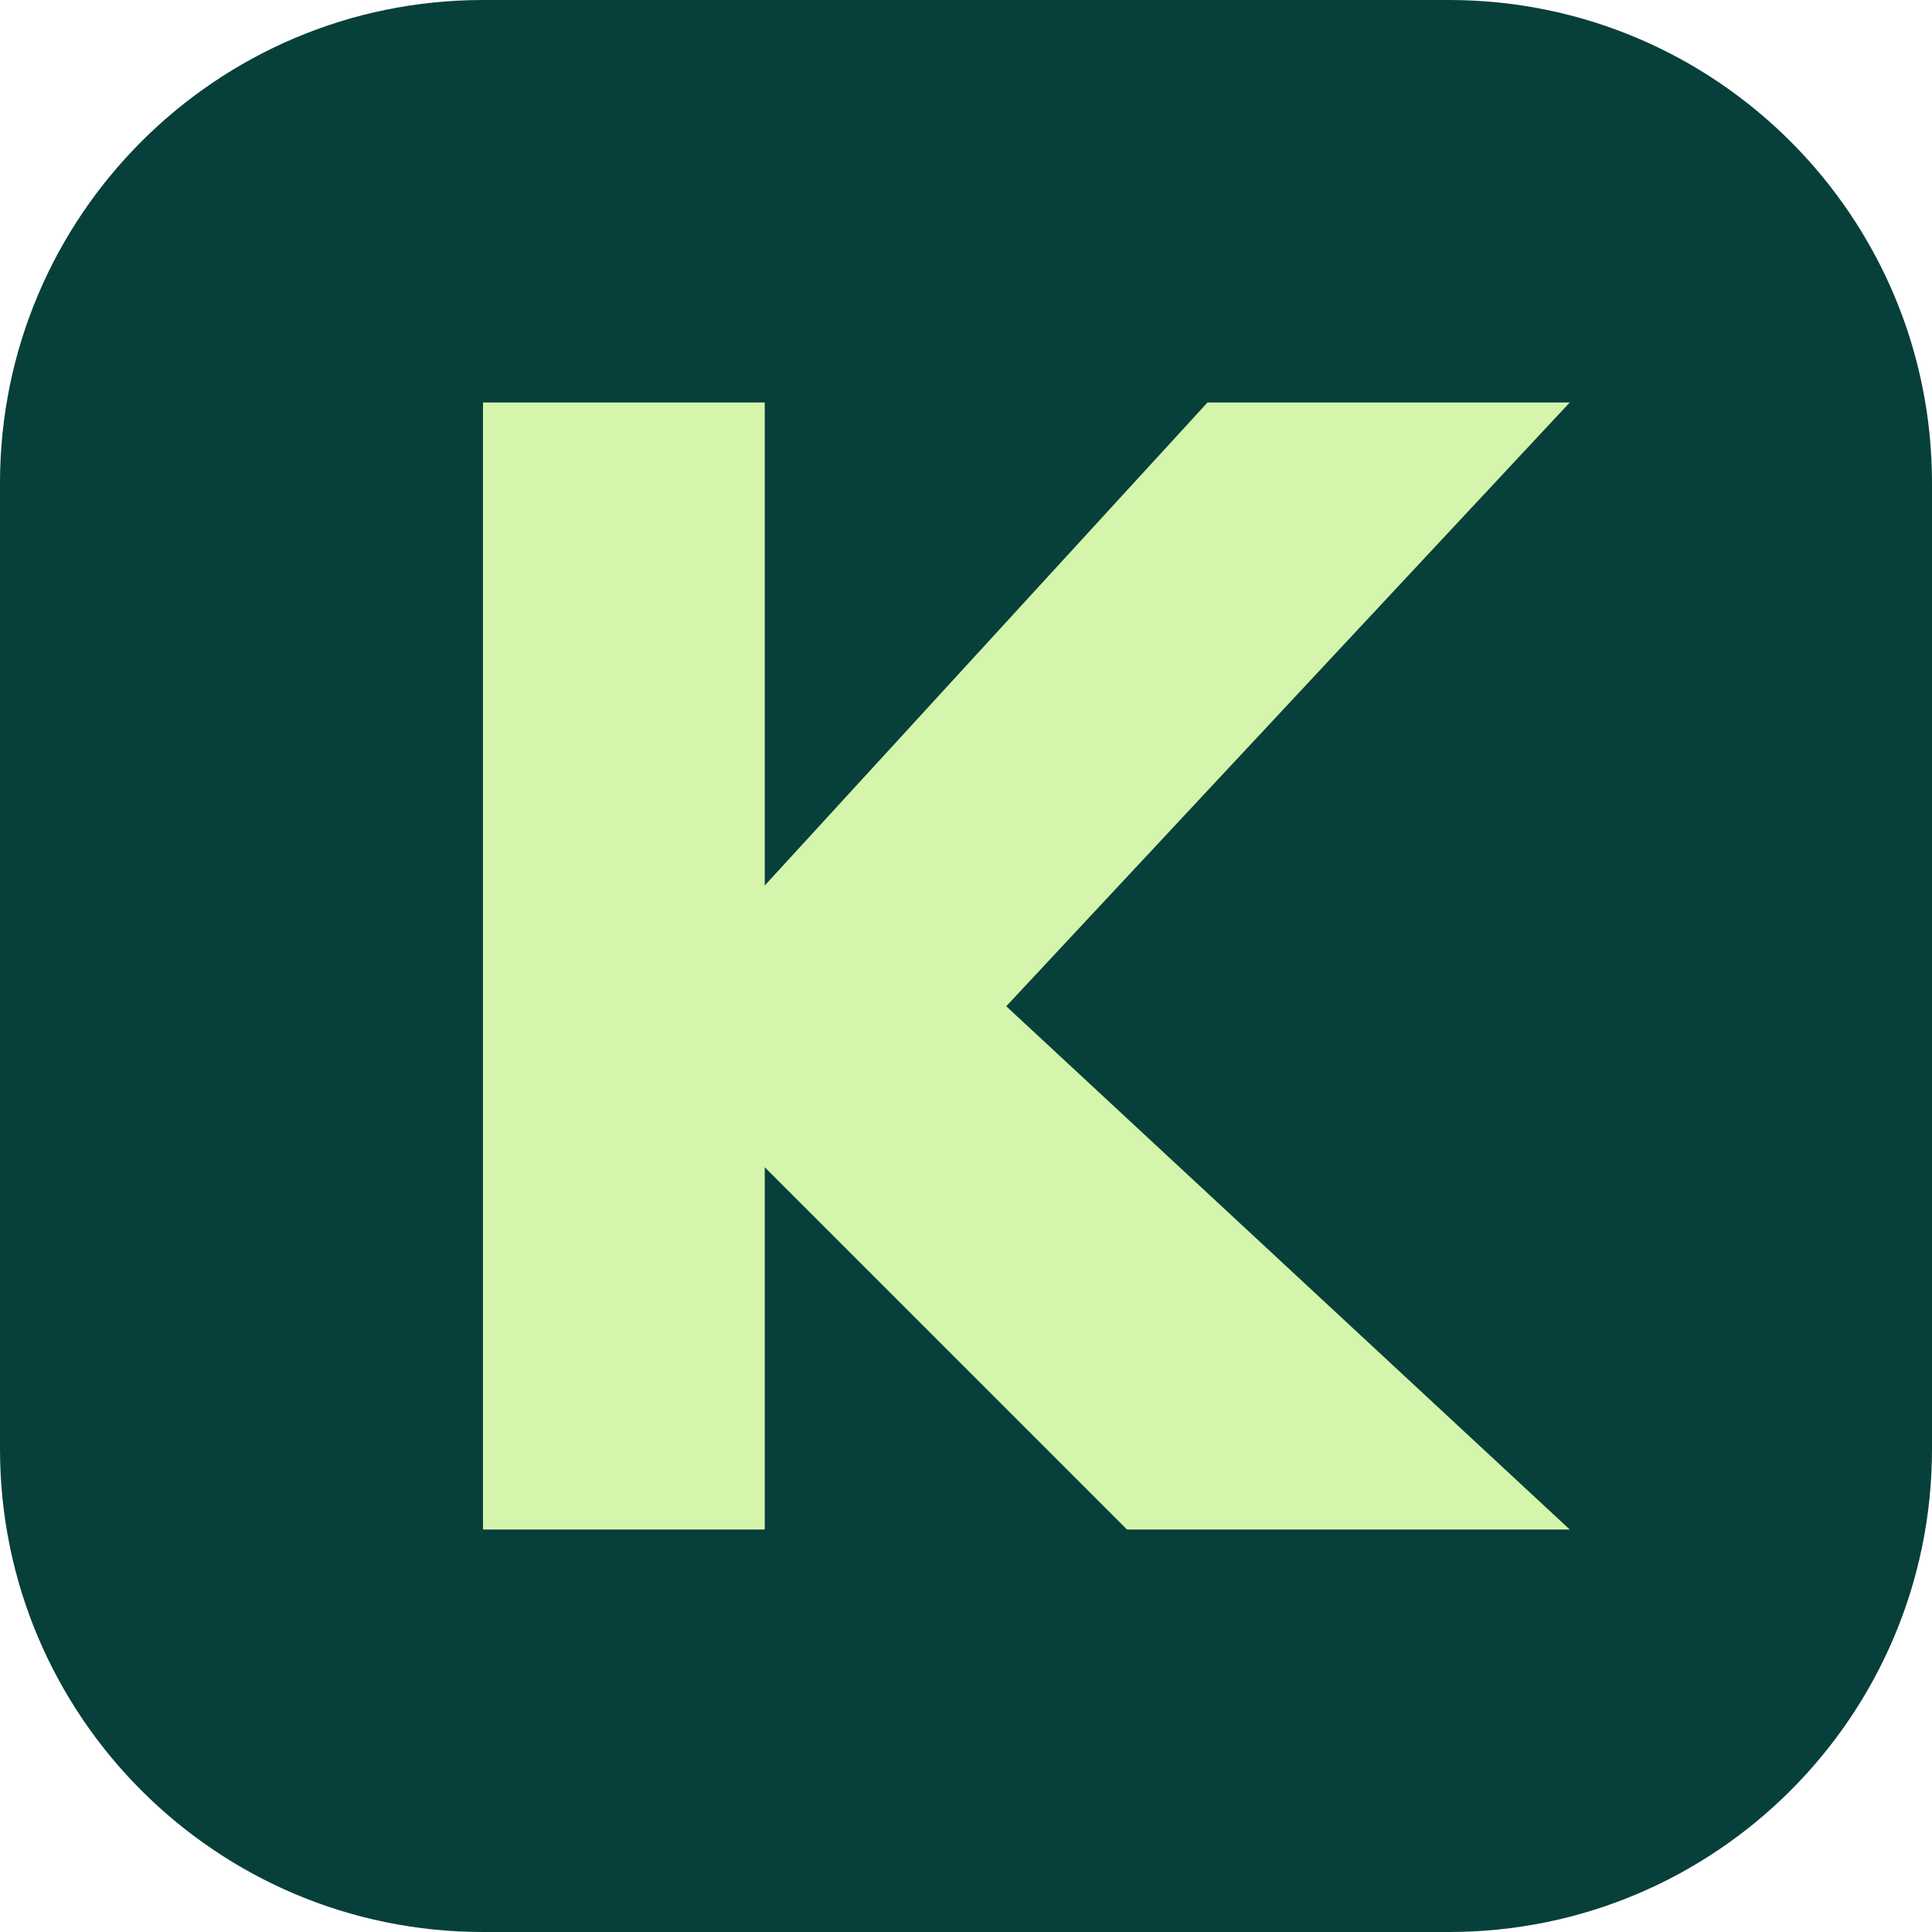
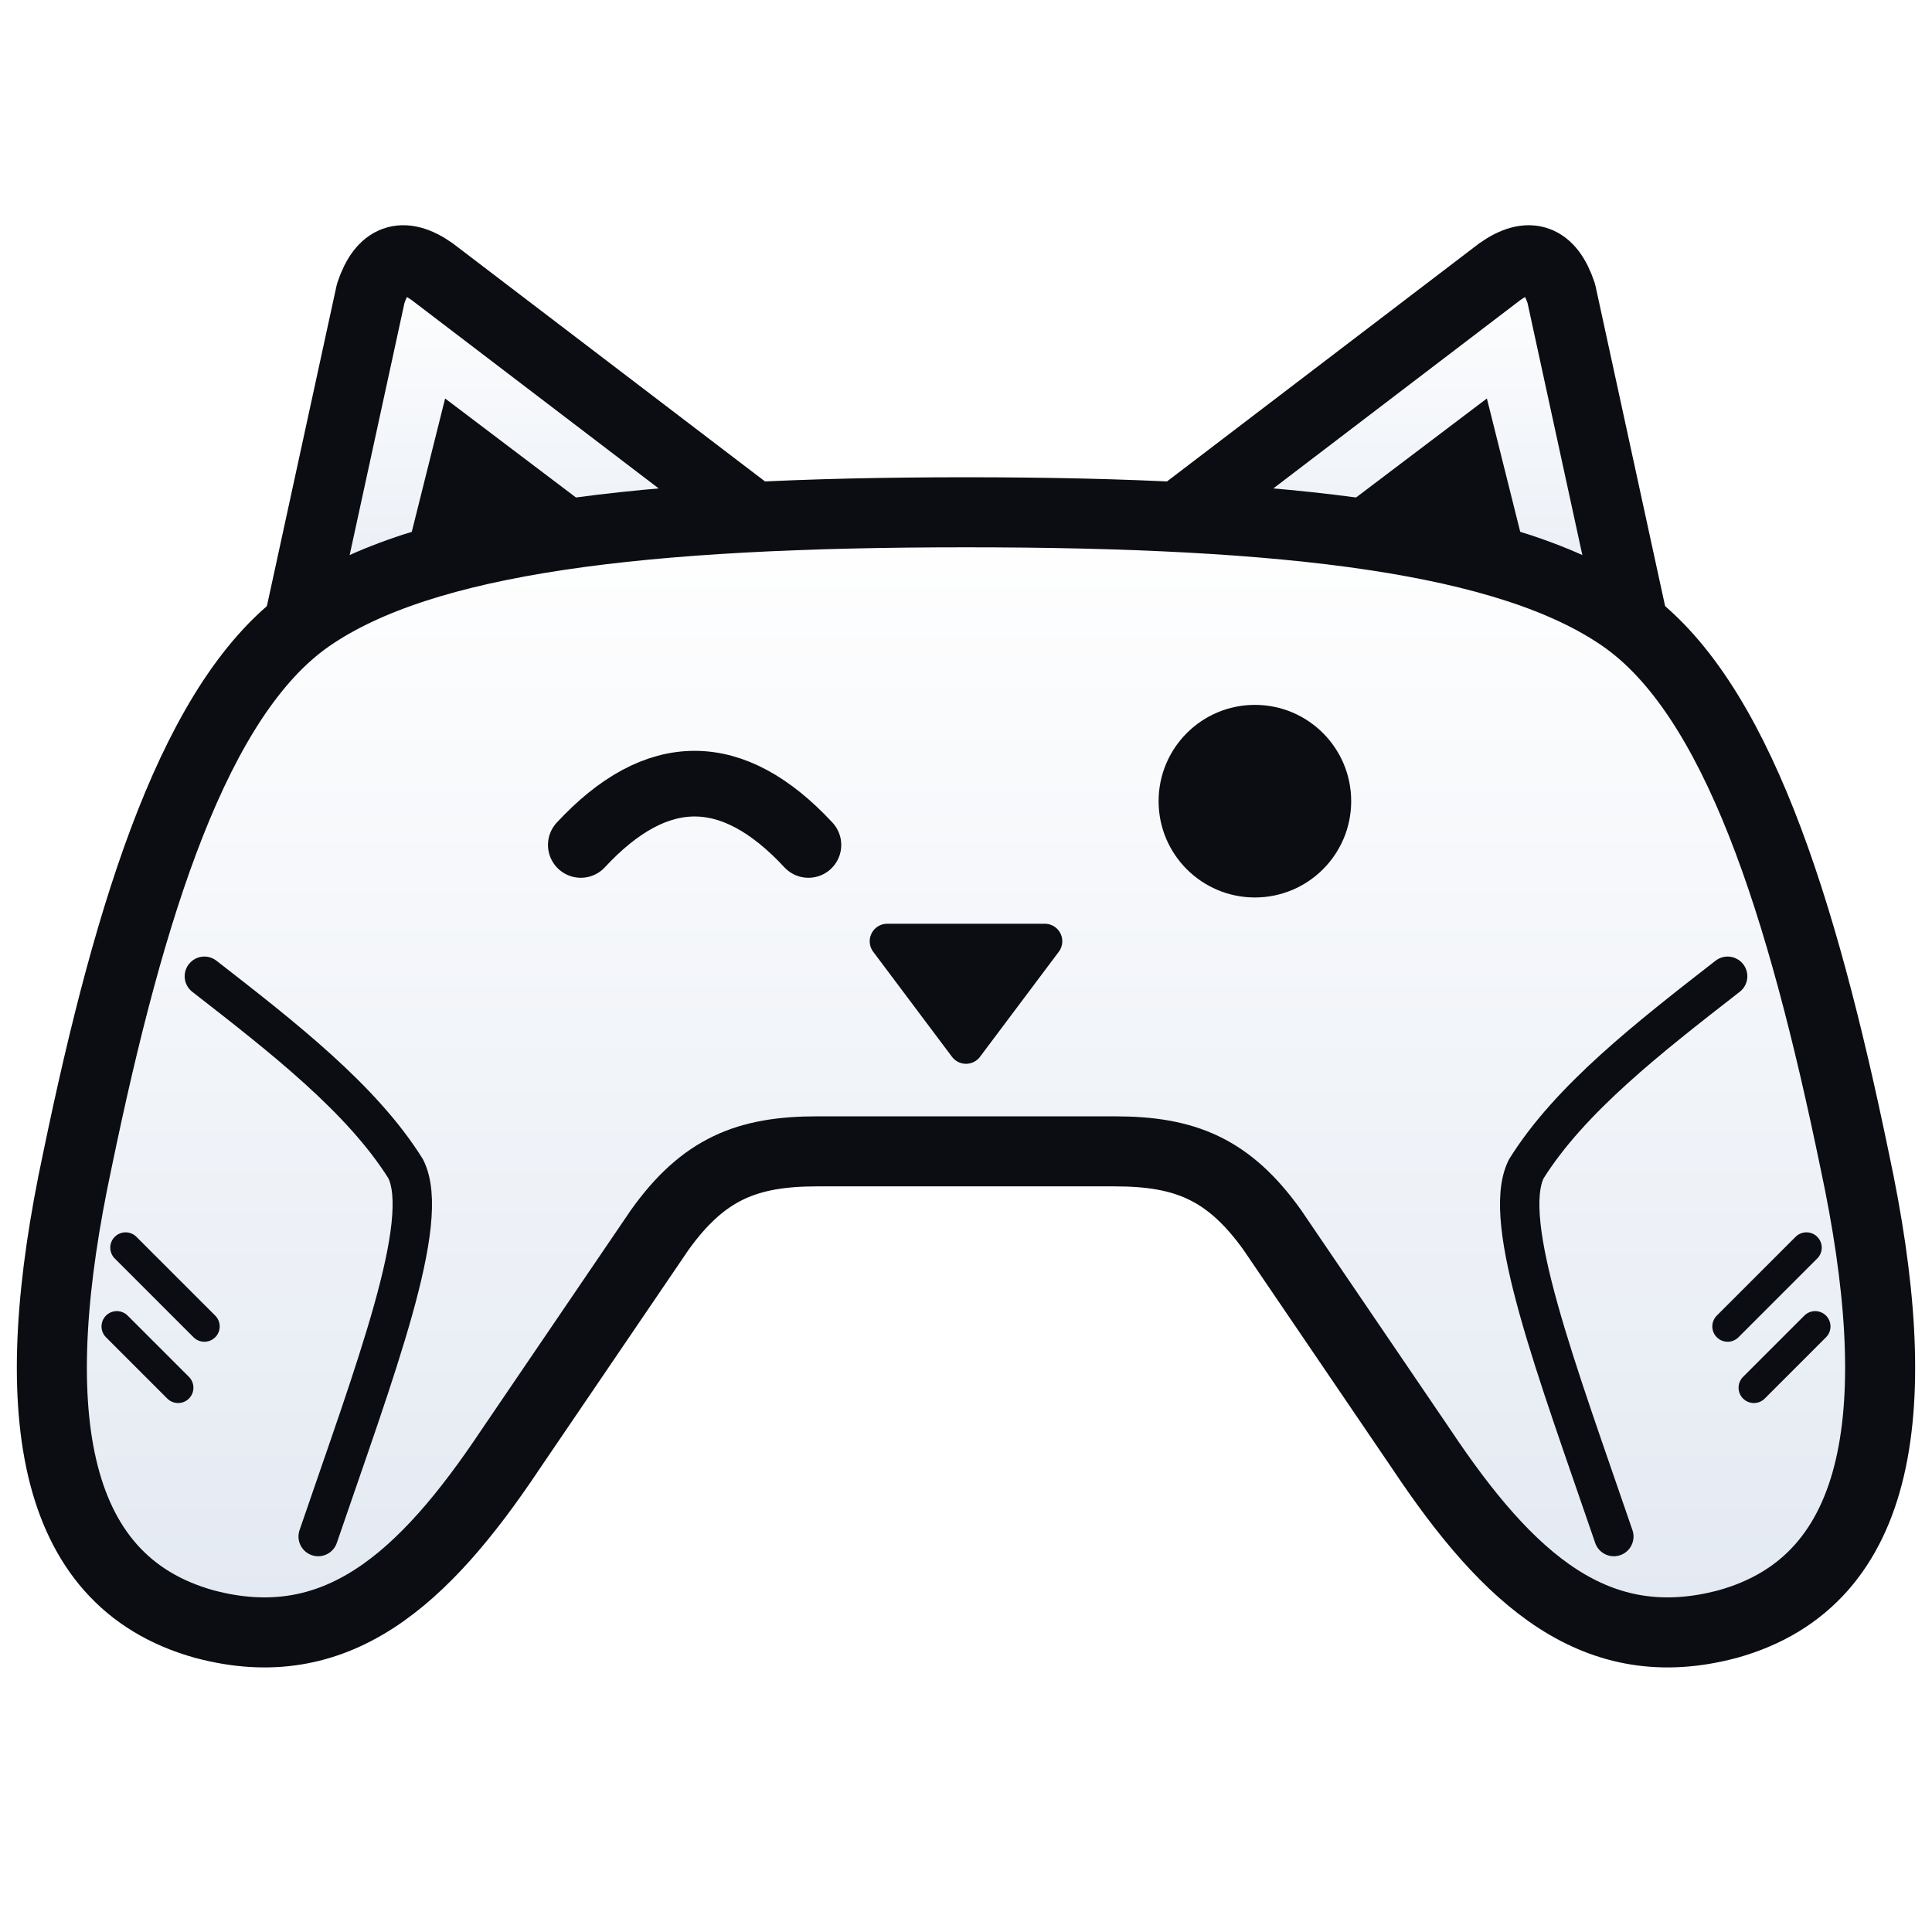
- <svg xmlns="http://www.w3.org/2000/svg" viewBox="0 0 48 48">
-   <rect width="48" height="48" rx="12" fill="#073f3b" />
-   <path d="M12 10h7v12L30 10h9L25 25l14 13H28L19 29v9h-7z" fill="#d4f5ab" />
+ <svg xmlns="http://www.w3.org/2000/svg" viewBox="0 0 512 512">
+   <defs>
+     <linearGradient id="body" x1="0" y1="0" x2="0" y2="1">
+       <stop offset="0" stop-color="#ffffff" />
+       <stop offset="1" stop-color="#e3e9f2" />
+     </linearGradient>
+   </defs>
+   <g transform="translate(256 268) scale(1.16) translate(-256 -268)" stroke-linejoin="round" stroke-linecap="round">
+     <path d="M100 196 L120 104 Q124 92 134 99 L214 160 Z" fill="url(#body)" />
+     <path d="M412 196 L392 104 Q388 92 378 99 L298 160 Z" fill="url(#body)" />
+     <path d="M128 164 L137 128 L174 156 Z" fill="#0b0d12" />
+     <path d="M384 164 L375 128 L338 156 Z" fill="#0b0d12" />
+     <g fill="none" stroke="#0b0d12" stroke-width="16">
+       <path d="M100 196 L120 104 Q124 92 134 99 L214 160 Z" />
+       <path d="M412 196 L392 104 Q388 92 378 99 L298 160 Z" />
+     </g>
+     <path d="M256 154 C330 154 380 160 406 178 C432 196 447 244 459 302 C471 358 466 398 430 408 C400 416 380 398 360 368 L326 318 C316 304 306 300 290 300 L222 300 C206 300 196 304 186 318 L152 368 C132 398 112 416 82 408 C46 398 41 358 53 302 C65 244 80 196 106 178 C132 160 182 154 256 154 Z" fill="url(#body)" />
+     <path d="M256 154 C330 154 380 160 406 178 C432 196 447 244 459 302 C471 358 466 398 430 408 C400 416 380 398 360 368 L326 318 C316 304 306 300 290 300 L222 300 C206 300 196 304 186 318 L152 368 C132 398 112 416 82 408 C46 398 41 358 53 302 C65 244 80 196 106 178 C132 160 182 154 256 154 Z" fill="none" stroke="#0b0d12" stroke-width="16" />
+     <g fill="none" stroke="#0b0d12" stroke-width="9">
+       <path d="M82 260 C100 274 118 288 128 304 C134 316 121 350 108 388" />
+       <path d="M430 260 C412 274 394 288 384 304 C378 316 391 350 404 388" />
+     </g>
+     <path d="M64 322 L82 340 M62 340 L76 354 M448 322 L430 340 M450 340 L436 354" fill="none" stroke="#0b0d12" stroke-width="7" />
+     <path d="M168 230 Q194 202 220 230" fill="none" stroke="#0b0d12" stroke-width="15" />
+     <circle cx="322" cy="220" r="22" fill="#0b0d12" />
+     <path d="M238 252 L274 252 L256 276 Z" fill="#0b0d12" stroke="#0b0d12" stroke-width="8" />
+   </g>
</svg>
